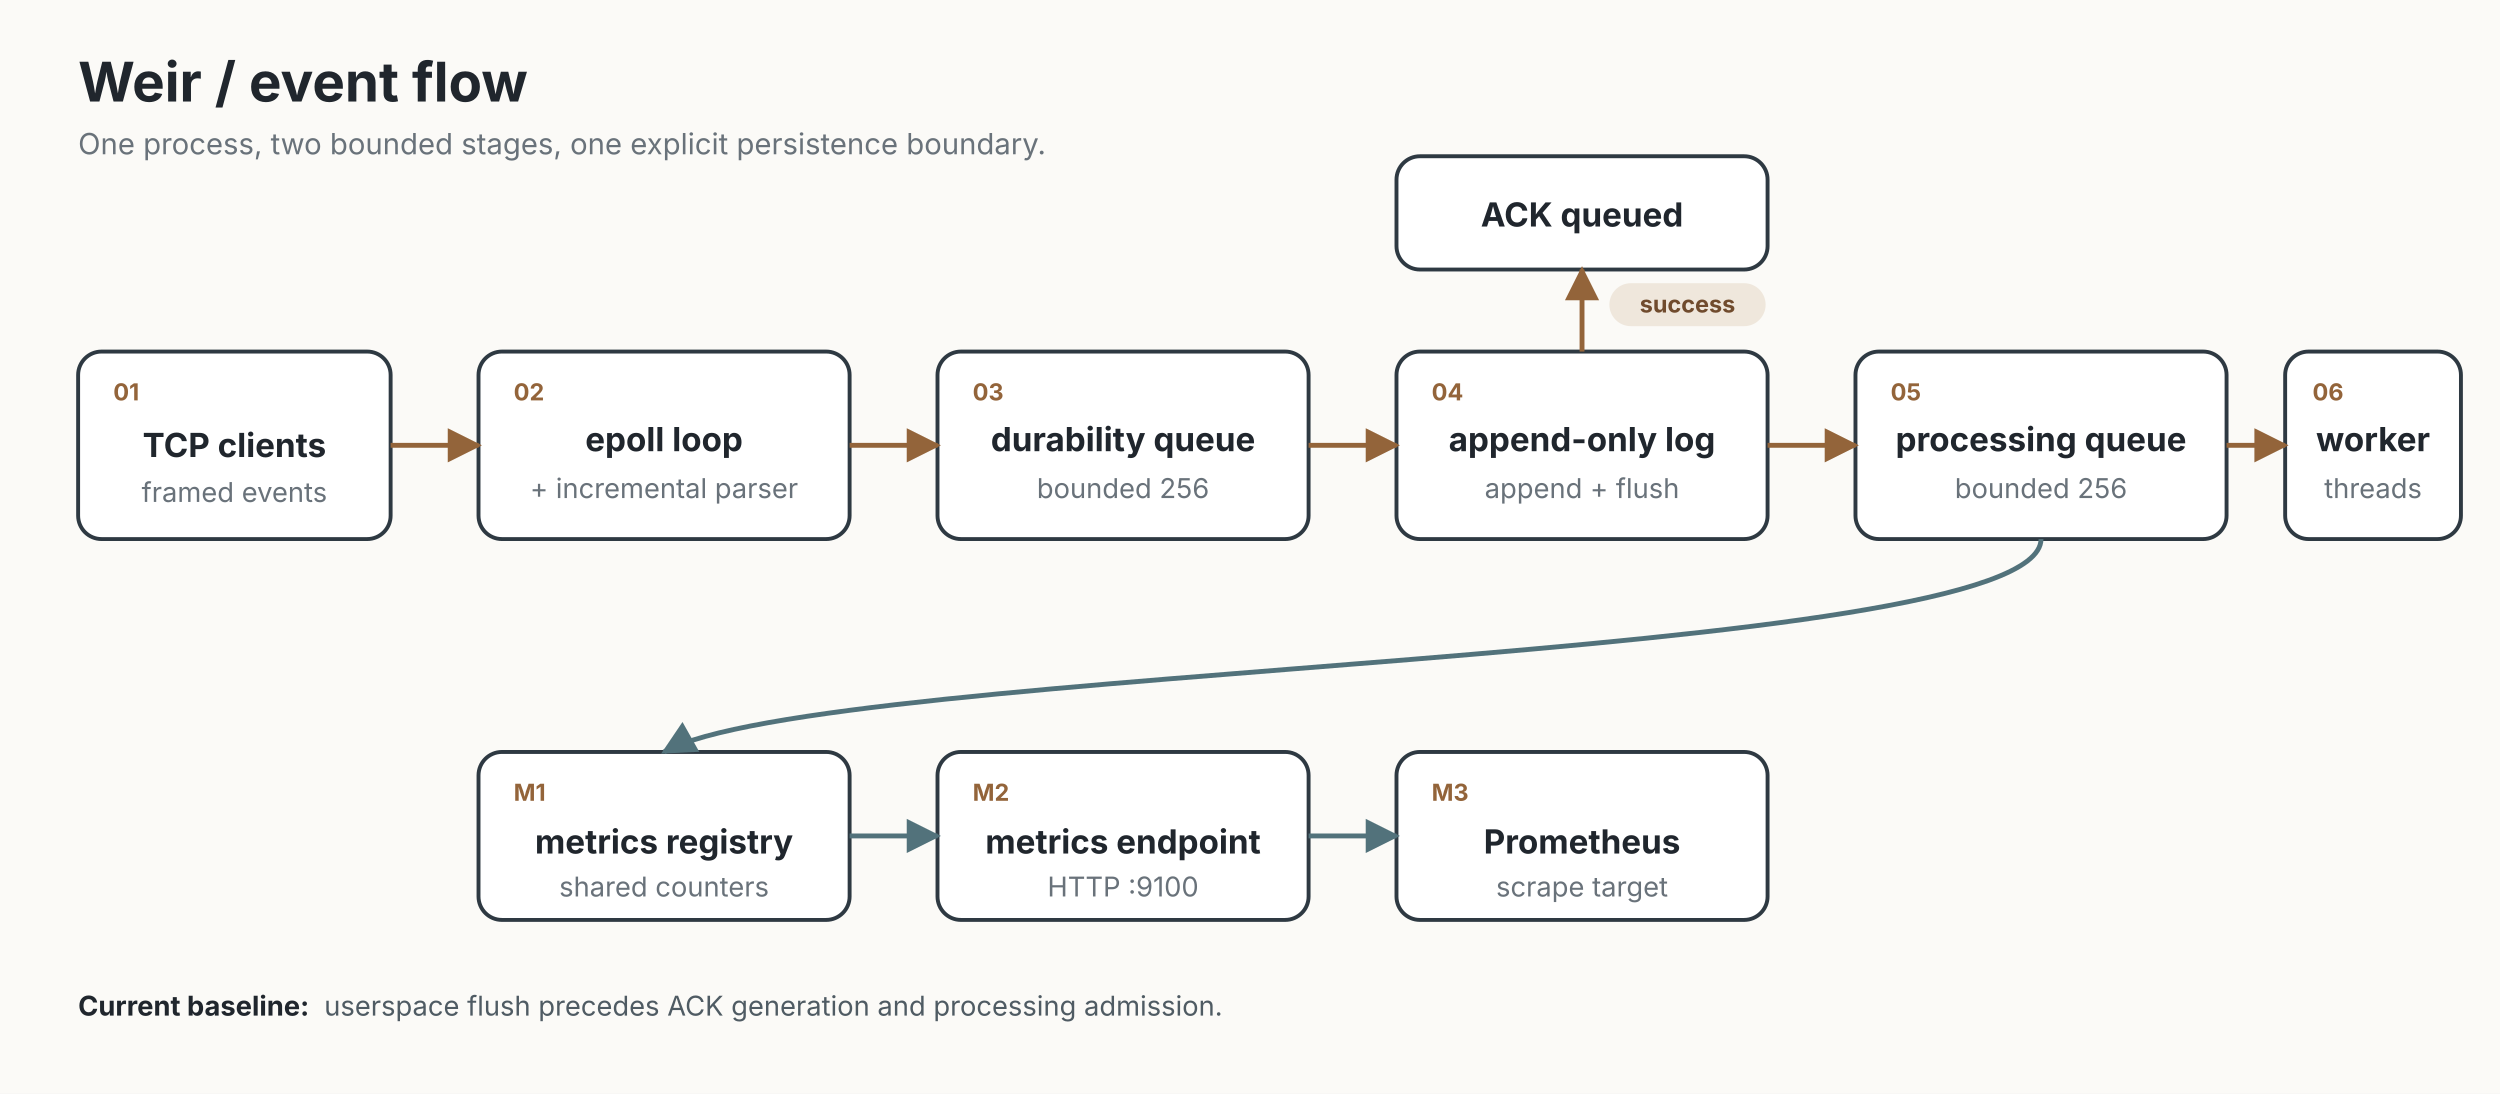
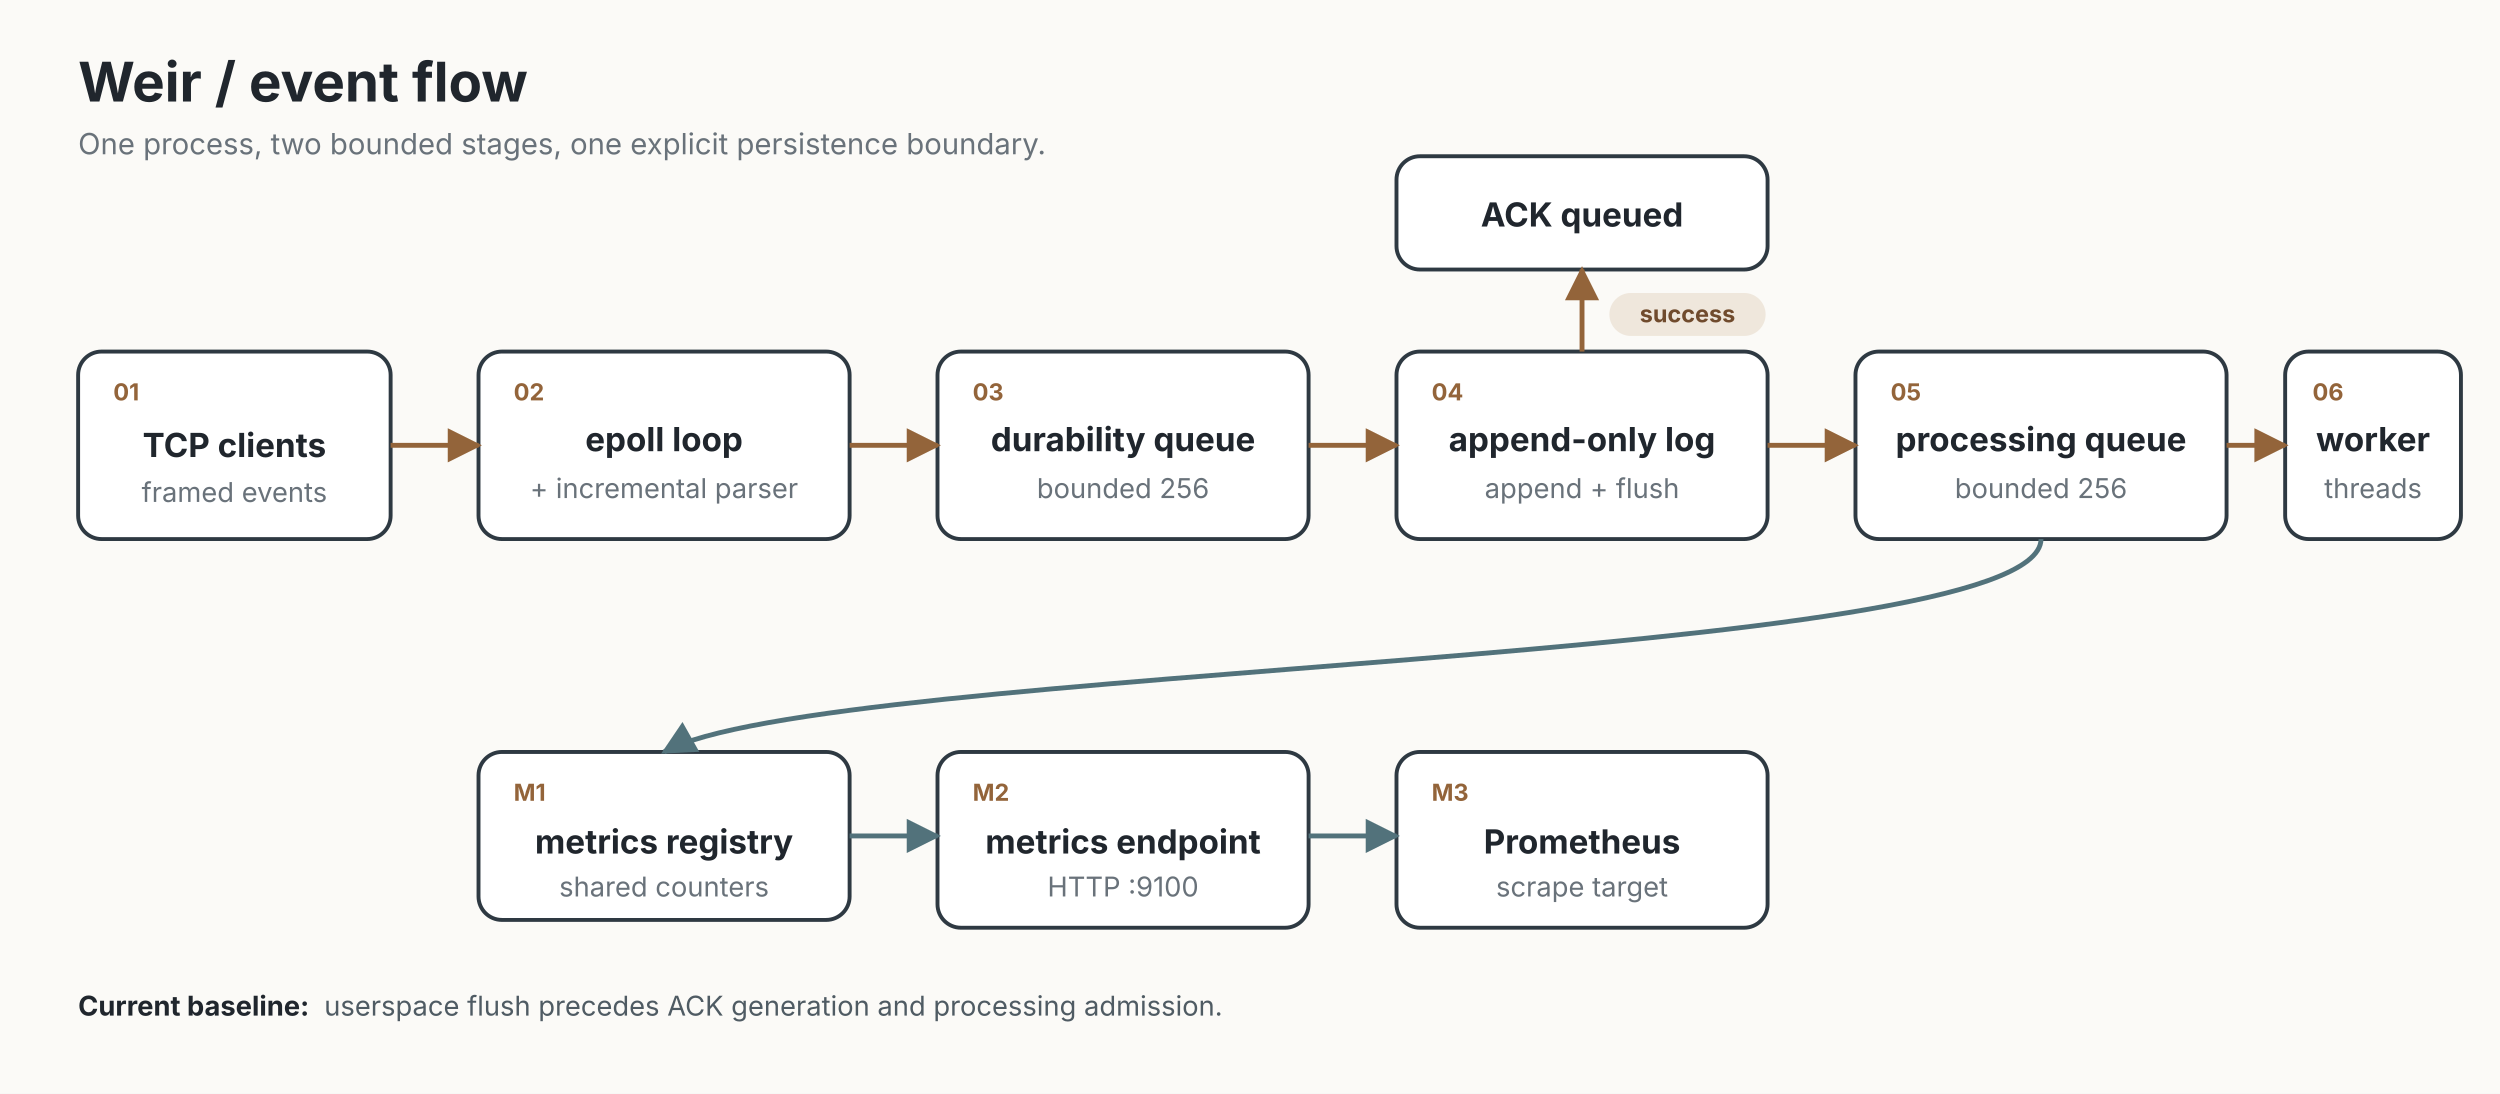
<svg xmlns="http://www.w3.org/2000/svg" width="1280" height="560" viewBox="0 0 1280 560" role="img" aria-labelledby="title desc">
  <defs>
    <marker id="arrow" viewBox="0 0 10 10" refX="9" refY="5" markerWidth="7" markerHeight="7" orient="auto-start-reverse">
      <path d="M 0 0 L 10 5 L 0 10 z" fill="#93643a" />
    </marker>
    <marker id="arrow-muted" viewBox="0 0 10 10" refX="9" refY="5" markerWidth="7" markerHeight="7" orient="auto-start-reverse">
      <path d="M 0 0 L 10 5 L 0 10 z" fill="#52727b" />
    </marker>
    <style>
      .canvas { fill: #fbfaf7; }
      .title { fill: #20262d; font: 700 28px -apple-system, BlinkMacSystemFont, "Segoe UI", sans-serif; }
      .subtitle { fill: #69727a; font: 15px -apple-system, BlinkMacSystemFont, "Segoe UI", sans-serif; }
      .node rect { fill: #ffffff; stroke: #2e3942; stroke-width: 2; rx: 12; }
      .node .label { fill: #20262d; font: 700 17px -apple-system, BlinkMacSystemFont, "Segoe UI", sans-serif; text-anchor: middle; }
      .node .detail { fill: #69727a; font: 14px -apple-system, BlinkMacSystemFont, "Segoe UI", sans-serif; text-anchor: middle; }
      .node .number { fill: #93643a; font: 700 12px -apple-system, BlinkMacSystemFont, "Segoe UI", sans-serif; }
      .flow { fill: none; stroke: #93643a; stroke-width: 2.5; marker-end: url(#arrow); }
      .metrics { fill: none; stroke: #52727b; stroke-width: 2.5; marker-end: url(#arrow-muted); }
      .branch { fill: none; stroke: #93643a; stroke-width: 2; stroke-dasharray: 6 6; marker-end: url(#arrow); }
      .note { fill: #4f5b63; font: 14px -apple-system, BlinkMacSystemFont, "Segoe UI", sans-serif; }
      .note-strong { fill: #20262d; font: 700 14px -apple-system, BlinkMacSystemFont, "Segoe UI", sans-serif; }
      .tag { fill: #efe7dc; }
      .tag-text { fill: #704b2d; font: 700 12px -apple-system, BlinkMacSystemFont, "Segoe UI", sans-serif; text-anchor: middle; }
    </style>
  </defs>
  <rect class="canvas" width="1280" height="560" />
  <text class="title" x="40" y="52">Weir / event flow</text>
  <text class="subtitle" x="40" y="79">One process, two bounded stages, one explicit persistence boundary.</text>
  <g class="node" transform="translate(40 180)">
    <rect width="160" height="96" />
    <text class="number" x="18" y="25">01</text>
    <text class="label" x="80" y="54">TCP clients</text>
    <text class="detail" x="80" y="77">framed events</text>
  </g>
  <g class="node" transform="translate(245 180)">
    <rect width="190" height="96" />
    <text class="number" x="18" y="25">02</text>
    <text class="label" x="95" y="51">epoll loop</text>
    <text class="detail" x="95" y="75">+ incremental parser</text>
  </g>
  <g class="node" transform="translate(480 180)">
    <rect width="190" height="96" />
    <text class="number" x="18" y="25">03</text>
    <text class="label" x="95" y="51">durability queue</text>
    <text class="detail" x="95" y="75">bounded 256</text>
  </g>
  <g class="node" transform="translate(715 180)">
    <rect width="190" height="96" />
    <text class="number" x="18" y="25">04</text>
    <text class="label" x="95" y="51">append-only log</text>
    <text class="detail" x="95" y="75">append + flush</text>
  </g>
  <g class="node" transform="translate(950 180)">
    <rect width="190" height="96" />
    <text class="number" x="18" y="25">05</text>
    <text class="label" x="95" y="51">processing queue</text>
    <text class="detail" x="95" y="75">bounded 256</text>
  </g>
  <g class="node" transform="translate(1170 180)">
    <rect width="90" height="96" />
    <text class="number" x="14" y="25">06</text>
    <text class="label" x="45" y="51">worker</text>
    <text class="detail" x="45" y="75">threads</text>
  </g>
  <path class="flow" d="M 200 228 H 245" />
  <path class="flow" d="M 435 228 H 480" />
  <path class="flow" d="M 670 228 H 715" />
  <path class="flow" d="M 905 228 H 950" />
  <path class="flow" d="M 1140 228 H 1170" />
  <g class="node" transform="translate(715 80)">
    <rect width="190" height="58" />
    <text class="label" x="95" y="36">ACK queued</text>
  </g>
  <path class="flow" d="M 810 180 V 138" />
-   <rect class="tag" x="824" y="145" width="80" height="22" rx="11" />
-   <text class="tag-text" x="864" y="160">success</text>
+   <rect class="tag" x="824" y="150" width="80" height="22" rx="11" />
+   <text class="tag-text" x="864" y="165">success</text>
  <g class="node" transform="translate(245 385)">
    <rect width="190" height="86" />
    <text class="number" x="18" y="25">M1</text>
    <text class="label" x="95" y="52">metrics registry</text>
    <text class="detail" x="95" y="74">shared counters</text>
  </g>
  <g class="node" transform="translate(480 385)">
-     <rect width="190" height="86" />
+     <rect width="190" height="90" />
    <text class="number" x="18" y="25">M2</text>
    <text class="label" x="95" y="52">metrics endpoint</text>
    <text class="detail" x="95" y="74">HTTP :9100</text>
  </g>
  <g class="node" transform="translate(715 385)">
-     <rect width="190" height="86" />
+     <rect width="190" height="90" />
    <text class="number" x="18" y="25">M3</text>
    <text class="label" x="95" y="52">Prometheus</text>
    <text class="detail" x="95" y="74">scrape target</text>
  </g>
  <path class="metrics" d="M 1045 276 C 1045 340, 420 340, 340 385" />
  <path class="metrics" d="M 435 428 H 480" />
  <path class="metrics" d="M 670 428 H 715" />
  <text class="note-strong" x="40" y="520">Current baseline:</text>
-   <text class="note" x="166" y="520">userspace flush precedes ACK generation and processing admission.</text>
+   <text class="note" x="166" y="520"> userspace flush precedes ACK generation and processing admission.</text>
</svg>
